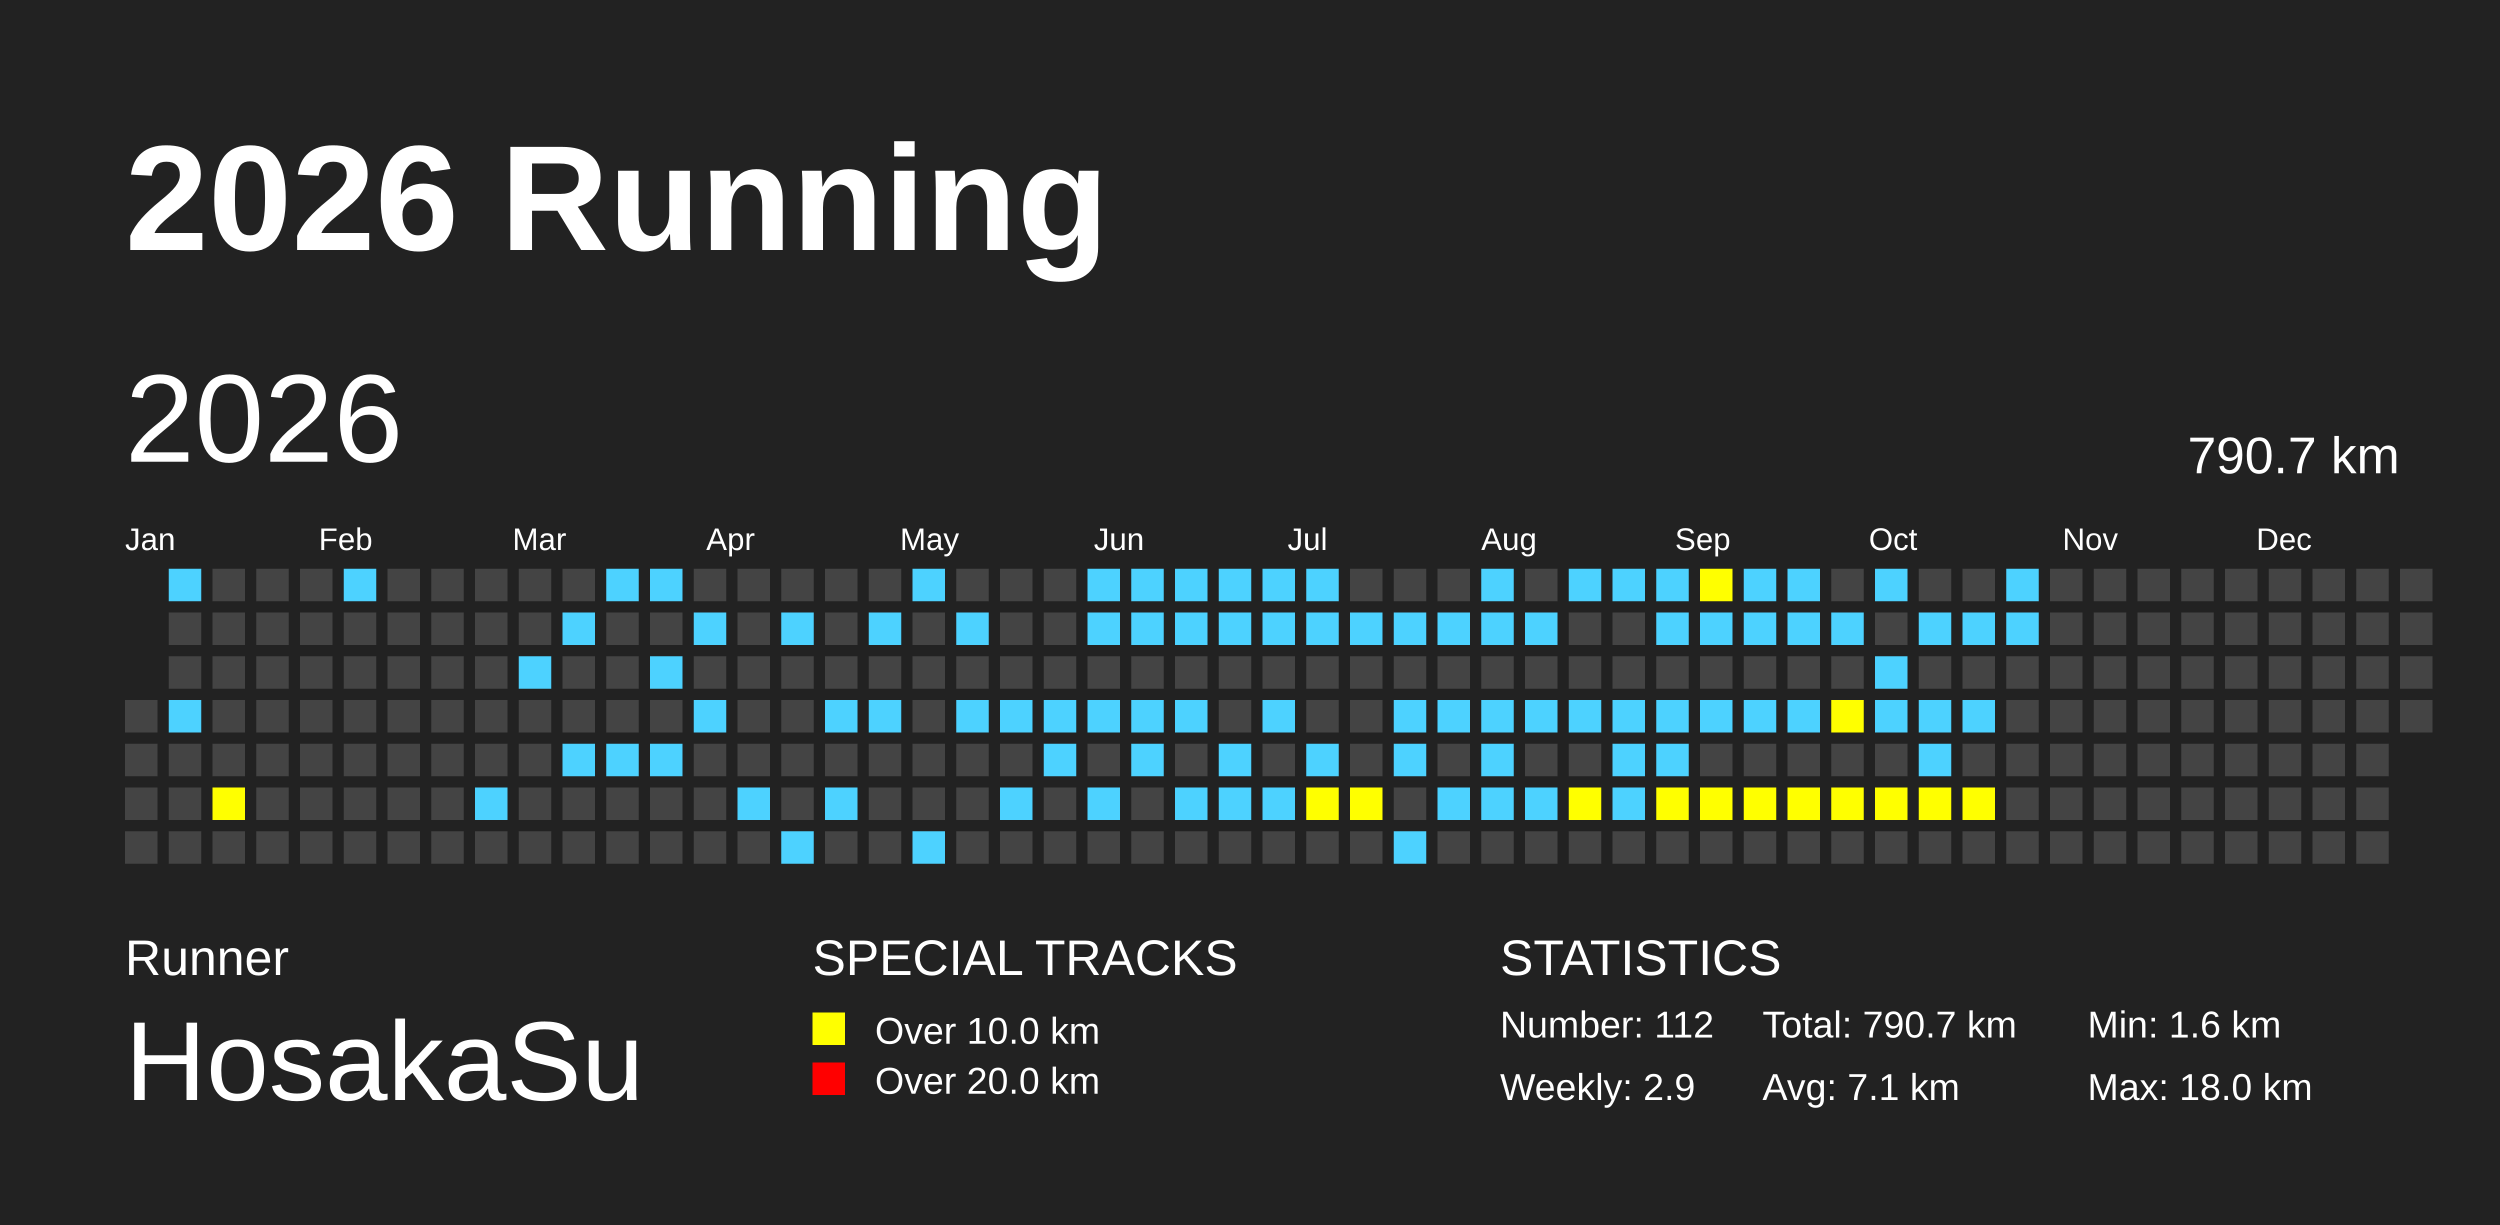
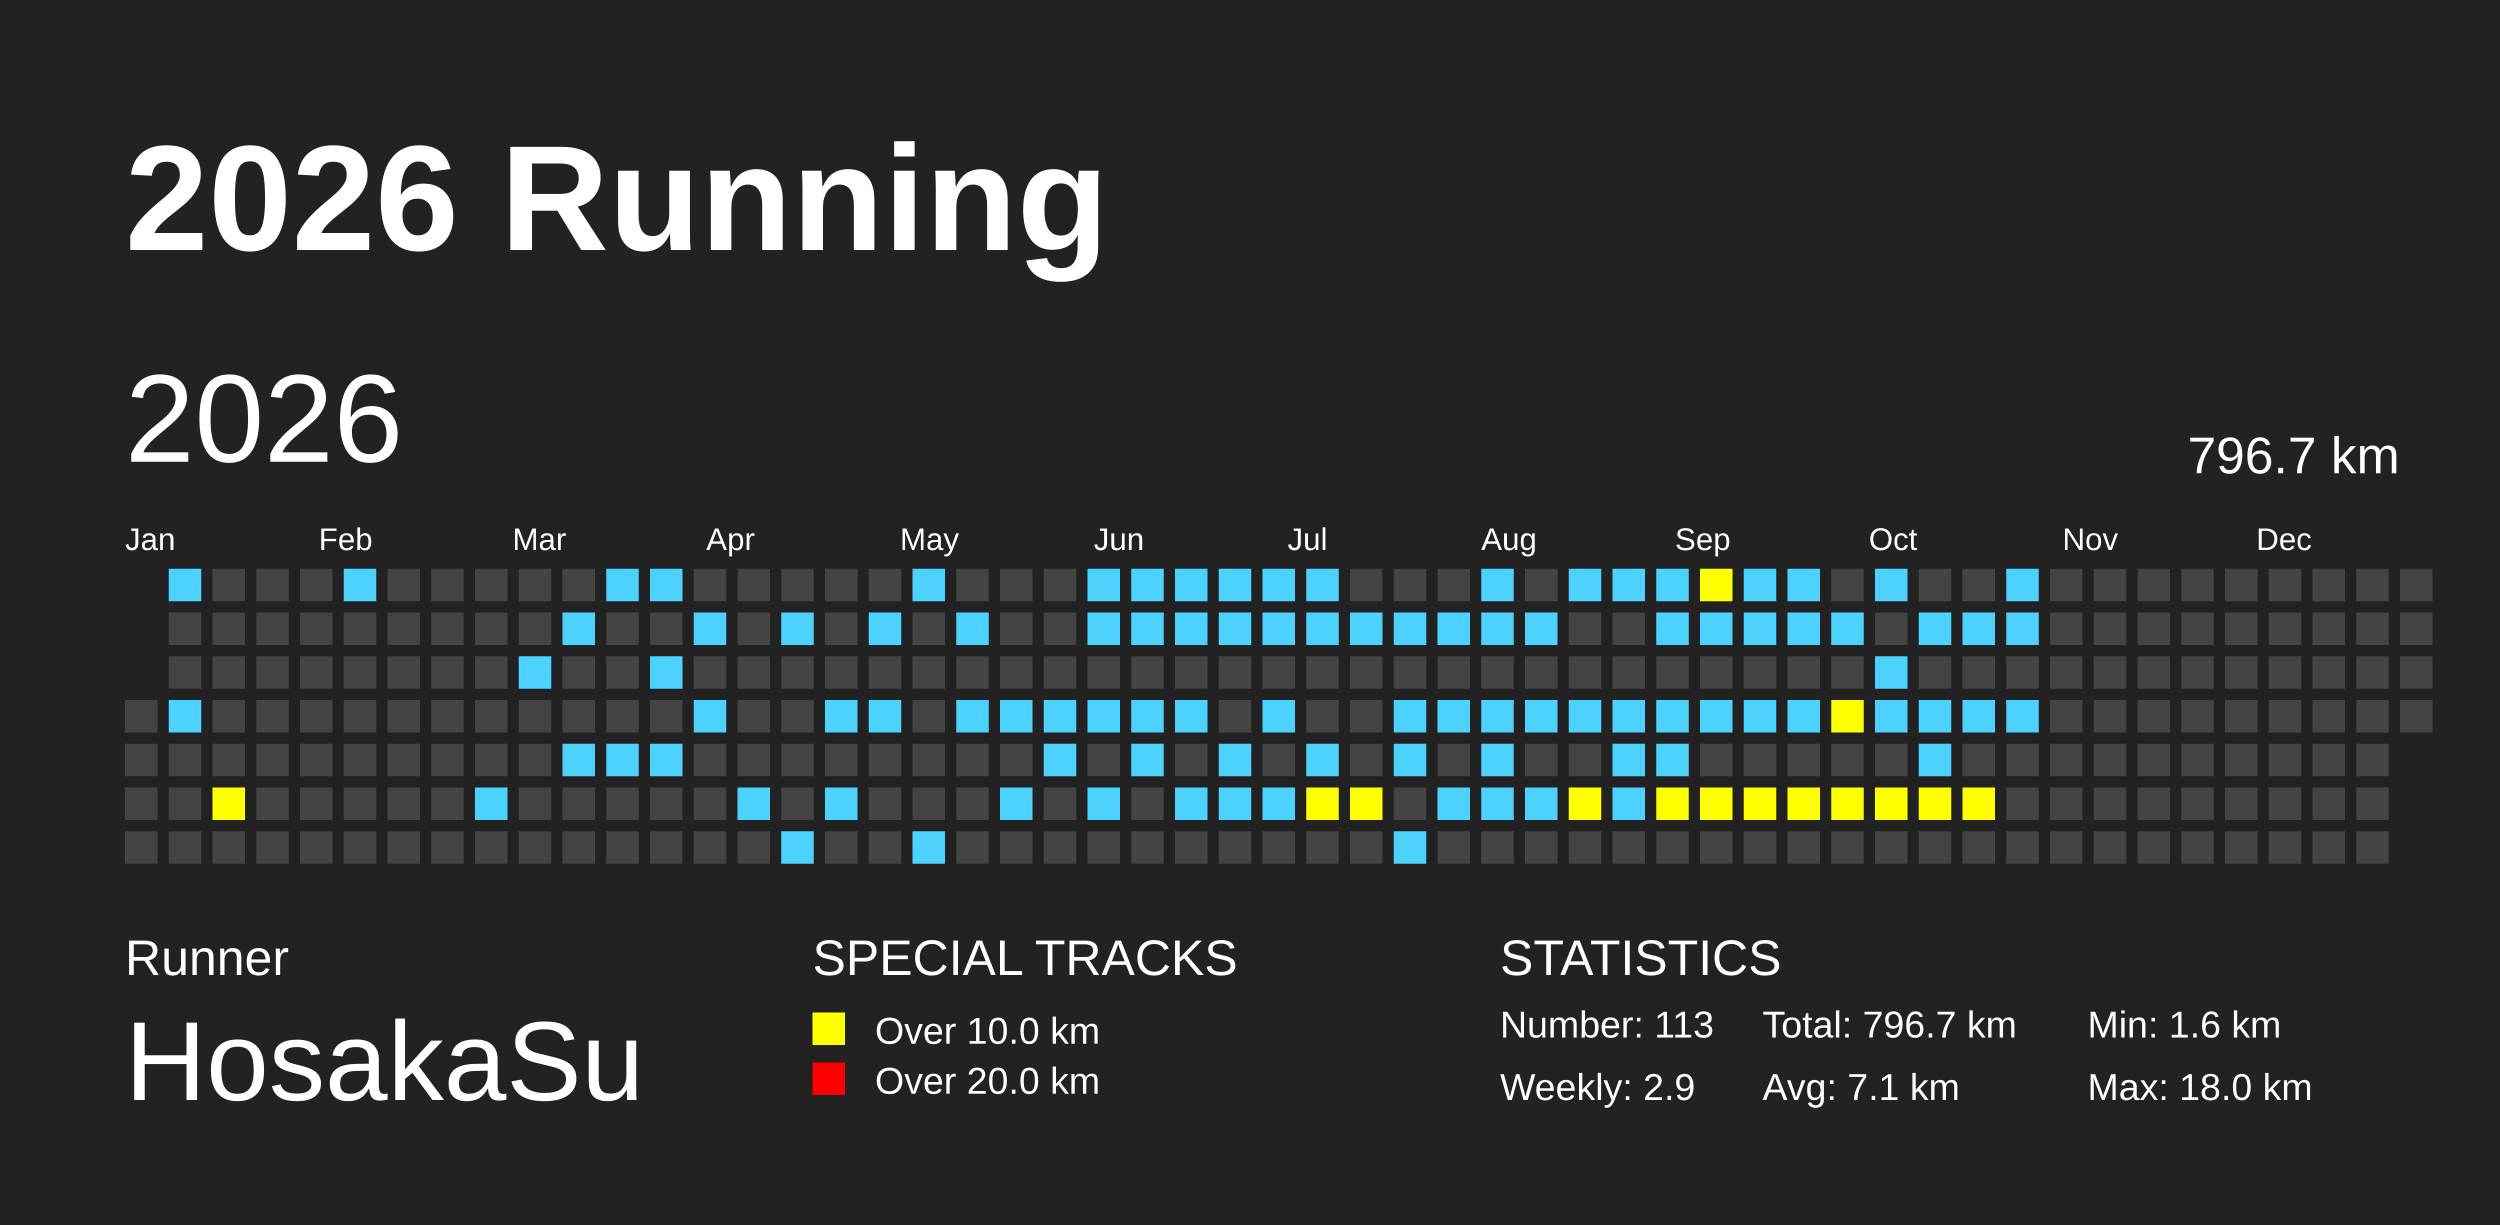
<svg xmlns="http://www.w3.org/2000/svg" baseProfile="full" height="98mm" version="1.1" viewBox="0,0,200,98" width="200mm">
  <defs>
    <pattern height="2" id="indoor-stripe" patternUnits="userSpaceOnUse" width="2">
      <line stroke="white" stroke-opacity="0.45" stroke-width="0.5" x1="0" x2="2" y1="2" y2="0" />
    </pattern>
  </defs>
  <rect fill="#222222" height="98" width="200" x="0" y="0" />
  <text fill="#FFFFFF" style="font-size:12px; font-family:Arial; font-weight:bold;" x="10" y="20">2026 Running</text>
  <text fill="#FFFFFF" style="font-size:4px; font-family:Arial" x="10" y="78">Runner</text>
  <text fill="#FFFFFF" style="font-size:9px; font-family:Arial" x="10" y="88">HosakaSu</text>
  <text fill="#FFFFFF" style="font-size:4px; font-family:Arial" x="65" y="78">SPECIAL TRACKS</text>
  <rect fill="yellow" height="2.6" width="2.6" x="65" y="81" />
  <text fill="#FFFFFF" style="font-size:3px; font-family:Arial" x="70" y="83.5">Over 10.0 km</text>
  <rect fill="red" height="2.6" width="2.6" x="65" y="85" />
  <text fill="#FFFFFF" style="font-size:3px; font-family:Arial" x="70" y="87.5">Over 20.0 km</text>
  <text fill="#FFFFFF" style="font-size:4px; font-family:Arial" x="120" y="78">STATISTICS</text>
-   <text fill="#FFFFFF" style="font-size:3px; font-family:Arial" x="120" y="83">Number: 112</text>
+   <text fill="#FFFFFF" style="font-size:3px; font-family:Arial" x="120" y="83">Number: 113</text>
  <text fill="#FFFFFF" style="font-size:3px; font-family:Arial" x="120" y="88">Weekly: 2.9</text>
-   <text fill="#FFFFFF" style="font-size:3px; font-family:Arial" x="141" y="83">Total: 790.7 km</text>
+   <text fill="#FFFFFF" style="font-size:3px; font-family:Arial" x="141" y="83">Total: 796.7 km</text>
  <text fill="#FFFFFF" style="font-size:3px; font-family:Arial" x="141" y="88">Avg: 7.1 km</text>
  <text fill="#FFFFFF" style="font-size:3px; font-family:Arial" x="167" y="83">Min: 1.6 km</text>
  <text fill="#FFFFFF" style="font-size:3px; font-family:Arial" x="167" y="88">Max: 18.0 km</text>
  <text dominant-baseline="hanging" fill="#FFFFFF" style="font-size:10.0px; font-family:Arial;" x="10" y="30">2026</text>
-   <text dominant-baseline="hanging" fill="#FFFFFF" style="font-size:4.125px; font-family:Arial;" x="175" y="35">790.7 km</text>
+   <text dominant-baseline="hanging" fill="#FFFFFF" style="font-size:4.125px; font-family:Arial;" x="175" y="35">796.7 km</text>
  <text fill="#FFFFFF" style="font-size:2.5px; font-family:Arial" x="10.0" y="44">Jan</text>
  <text fill="#FFFFFF" style="font-size:2.5px; font-family:Arial" x="25.5" y="44">Feb</text>
  <text fill="#FFFFFF" style="font-size:2.5px; font-family:Arial" x="41.0" y="44">Mar</text>
  <text fill="#FFFFFF" style="font-size:2.5px; font-family:Arial" x="56.5" y="44">Apr</text>
  <text fill="#FFFFFF" style="font-size:2.5px; font-family:Arial" x="72.0" y="44">May</text>
  <text fill="#FFFFFF" style="font-size:2.5px; font-family:Arial" x="87.5" y="44">Jun</text>
  <text fill="#FFFFFF" style="font-size:2.5px; font-family:Arial" x="103.0" y="44">Jul</text>
  <text fill="#FFFFFF" style="font-size:2.5px; font-family:Arial" x="118.5" y="44">Aug</text>
  <text fill="#FFFFFF" style="font-size:2.5px; font-family:Arial" x="134.0" y="44">Sep</text>
  <text fill="#FFFFFF" style="font-size:2.5px; font-family:Arial" x="149.5" y="44">Oct</text>
  <text fill="#FFFFFF" style="font-size:2.5px; font-family:Arial" x="165.0" y="44">Nov</text>
  <text fill="#FFFFFF" style="font-size:2.5px; font-family:Arial" x="180.5" y="44">Dec</text>
  <rect fill="#444444" height="2.6" width="2.6" x="10.0" y="56.0" />
  <rect fill="#444444" height="2.6" width="2.6" x="10.0" y="59.5" />
  <rect fill="#444444" height="2.6" width="2.6" x="10.0" y="63.0" />
  <rect fill="#444444" height="2.6" width="2.6" x="10.0" y="66.5" />
  <rect fill="#4DD2FF" height="2.6" width="2.6" x="13.5" y="45.5" />
  <rect fill="#444444" height="2.6" width="2.6" x="13.5" y="49.0" />
  <rect fill="#444444" height="2.6" width="2.6" x="13.5" y="52.5" />
  <rect fill="#4DD2FF" height="2.6" width="2.6" x="13.5" y="56.0" />
  <rect fill="#444444" height="2.6" width="2.6" x="13.5" y="59.5" />
  <rect fill="#444444" height="2.6" width="2.6" x="13.5" y="63.0" />
  <rect fill="#444444" height="2.6" width="2.6" x="13.5" y="66.5" />
  <rect fill="#444444" height="2.6" width="2.6" x="17.0" y="45.5" />
  <rect fill="#444444" height="2.6" width="2.6" x="17.0" y="49.0" />
  <rect fill="#444444" height="2.6" width="2.6" x="17.0" y="52.5" />
  <rect fill="#444444" height="2.6" width="2.6" x="17.0" y="56.0" />
  <rect fill="#444444" height="2.6" width="2.6" x="17.0" y="59.5" />
  <rect fill="yellow" height="2.6" width="2.6" x="17.0" y="63.0" />
  <rect fill="#444444" height="2.6" width="2.6" x="17.0" y="66.5" />
  <rect fill="#444444" height="2.6" width="2.6" x="20.5" y="45.5" />
  <rect fill="#444444" height="2.6" width="2.6" x="20.5" y="49.0" />
  <rect fill="#444444" height="2.6" width="2.6" x="20.5" y="52.5" />
  <rect fill="#444444" height="2.6" width="2.6" x="20.5" y="56.0" />
  <rect fill="#444444" height="2.6" width="2.6" x="20.5" y="59.5" />
  <rect fill="#444444" height="2.6" width="2.6" x="20.5" y="63.0" />
  <rect fill="#444444" height="2.6" width="2.6" x="20.5" y="66.5" />
  <rect fill="#444444" height="2.6" width="2.6" x="24.0" y="45.5" />
  <rect fill="#444444" height="2.6" width="2.6" x="24.0" y="49.0" />
  <rect fill="#444444" height="2.6" width="2.6" x="24.0" y="52.5" />
  <rect fill="#444444" height="2.6" width="2.6" x="24.0" y="56.0" />
  <rect fill="#444444" height="2.6" width="2.6" x="24.0" y="59.5" />
  <rect fill="#444444" height="2.6" width="2.6" x="24.0" y="63.0" />
  <rect fill="#444444" height="2.6" width="2.6" x="24.0" y="66.5" />
  <rect fill="#4DD2FF" height="2.6" width="2.6" x="27.5" y="45.5" />
  <rect fill="#444444" height="2.6" width="2.6" x="27.5" y="49.0" />
  <rect fill="#444444" height="2.6" width="2.6" x="27.5" y="52.5" />
  <rect fill="#444444" height="2.6" width="2.6" x="27.5" y="56.0" />
  <rect fill="#444444" height="2.6" width="2.6" x="27.5" y="59.5" />
  <rect fill="#444444" height="2.6" width="2.6" x="27.5" y="63.0" />
  <rect fill="#444444" height="2.6" width="2.6" x="27.5" y="66.5" />
  <rect fill="#444444" height="2.6" width="2.6" x="31.0" y="45.5" />
  <rect fill="#444444" height="2.6" width="2.6" x="31.0" y="49.0" />
  <rect fill="#444444" height="2.6" width="2.6" x="31.0" y="52.5" />
  <rect fill="#444444" height="2.6" width="2.6" x="31.0" y="56.0" />
  <rect fill="#444444" height="2.6" width="2.6" x="31.0" y="59.5" />
  <rect fill="#444444" height="2.6" width="2.6" x="31.0" y="63.0" />
  <rect fill="#444444" height="2.6" width="2.6" x="31.0" y="66.5" />
  <rect fill="#444444" height="2.6" width="2.6" x="34.5" y="45.5" />
  <rect fill="#444444" height="2.6" width="2.6" x="34.5" y="49.0" />
  <rect fill="#444444" height="2.6" width="2.6" x="34.5" y="52.5" />
  <rect fill="#444444" height="2.6" width="2.6" x="34.5" y="56.0" />
  <rect fill="#444444" height="2.6" width="2.6" x="34.5" y="59.5" />
  <rect fill="#444444" height="2.6" width="2.6" x="34.5" y="63.0" />
  <rect fill="#444444" height="2.6" width="2.6" x="34.5" y="66.5" />
  <rect fill="#444444" height="2.6" width="2.6" x="38.0" y="45.5" />
  <rect fill="#444444" height="2.6" width="2.6" x="38.0" y="49.0" />
  <rect fill="#444444" height="2.6" width="2.6" x="38.0" y="52.5" />
  <rect fill="#444444" height="2.6" width="2.6" x="38.0" y="56.0" />
  <rect fill="#444444" height="2.6" width="2.6" x="38.0" y="59.5" />
  <rect fill="#4DD2FF" height="2.6" width="2.6" x="38.0" y="63.0" />
  <rect fill="#444444" height="2.6" width="2.6" x="38.0" y="66.5" />
  <rect fill="#444444" height="2.6" width="2.6" x="41.5" y="45.5" />
  <rect fill="#444444" height="2.6" width="2.6" x="41.5" y="49.0" />
  <rect fill="#4DD2FF" height="2.6" width="2.6" x="41.5" y="52.5" />
  <rect fill="#444444" height="2.6" width="2.6" x="41.5" y="56.0" />
  <rect fill="#444444" height="2.6" width="2.6" x="41.5" y="59.5" />
  <rect fill="#444444" height="2.6" width="2.6" x="41.5" y="63.0" />
  <rect fill="#444444" height="2.6" width="2.6" x="41.5" y="66.5" />
  <rect fill="#444444" height="2.6" width="2.6" x="45.0" y="45.5" />
  <rect fill="#4DD2FF" height="2.6" width="2.6" x="45.0" y="49.0" />
  <rect fill="#444444" height="2.6" width="2.6" x="45.0" y="52.5" />
  <rect fill="#444444" height="2.6" width="2.6" x="45.0" y="56.0" />
  <rect fill="#4DD2FF" height="2.6" width="2.6" x="45.0" y="59.5" />
  <rect fill="#444444" height="2.6" width="2.6" x="45.0" y="63.0" />
  <rect fill="#444444" height="2.6" width="2.6" x="45.0" y="66.5" />
  <rect fill="#4DD2FF" height="2.6" width="2.6" x="48.5" y="45.5" />
  <rect fill="#444444" height="2.6" width="2.6" x="48.5" y="49.0" />
  <rect fill="#444444" height="2.6" width="2.6" x="48.5" y="52.5" />
  <rect fill="#444444" height="2.6" width="2.6" x="48.5" y="56.0" />
  <rect fill="#4DD2FF" height="2.6" width="2.6" x="48.5" y="59.5" />
  <rect fill="#444444" height="2.6" width="2.6" x="48.5" y="63.0" />
  <rect fill="#444444" height="2.6" width="2.6" x="48.5" y="66.5" />
  <rect fill="#4DD2FF" height="2.6" width="2.6" x="52.0" y="45.5" />
  <rect fill="#444444" height="2.6" width="2.6" x="52.0" y="49.0" />
  <rect fill="#4DD2FF" height="2.6" width="2.6" x="52.0" y="52.5" />
  <rect fill="#444444" height="2.6" width="2.6" x="52.0" y="56.0" />
  <rect fill="#4DD2FF" height="2.6" width="2.6" x="52.0" y="59.5" />
  <rect fill="#444444" height="2.6" width="2.6" x="52.0" y="63.0" />
  <rect fill="#444444" height="2.6" width="2.6" x="52.0" y="66.5" />
  <rect fill="#444444" height="2.6" width="2.6" x="55.5" y="45.5" />
  <rect fill="#4DD2FF" height="2.6" width="2.6" x="55.5" y="49.0" />
  <rect fill="#444444" height="2.6" width="2.6" x="55.5" y="52.5" />
  <rect fill="#4DD2FF" height="2.6" width="2.6" x="55.5" y="56.0" />
  <rect fill="#444444" height="2.6" width="2.6" x="55.5" y="59.5" />
  <rect fill="#444444" height="2.6" width="2.6" x="55.5" y="63.0" />
  <rect fill="#444444" height="2.6" width="2.6" x="55.5" y="66.5" />
  <rect fill="#444444" height="2.6" width="2.6" x="59.0" y="45.5" />
  <rect fill="#444444" height="2.6" width="2.6" x="59.0" y="49.0" />
  <rect fill="#444444" height="2.6" width="2.6" x="59.0" y="52.5" />
  <rect fill="#444444" height="2.6" width="2.6" x="59.0" y="56.0" />
  <rect fill="#444444" height="2.6" width="2.6" x="59.0" y="59.5" />
  <rect fill="#4DD2FF" height="2.6" width="2.6" x="59.0" y="63.0" />
  <rect fill="#444444" height="2.6" width="2.6" x="59.0" y="66.5" />
  <rect fill="#444444" height="2.6" width="2.6" x="62.5" y="45.5" />
  <rect fill="#4DD2FF" height="2.6" width="2.6" x="62.5" y="49.0" />
  <rect fill="#444444" height="2.6" width="2.6" x="62.5" y="52.5" />
  <rect fill="#444444" height="2.6" width="2.6" x="62.5" y="56.0" />
  <rect fill="#444444" height="2.6" width="2.6" x="62.5" y="59.5" />
  <rect fill="#444444" height="2.6" width="2.6" x="62.5" y="63.0" />
  <rect fill="#4DD2FF" height="2.6" width="2.6" x="62.5" y="66.5" />
  <rect fill="#444444" height="2.6" width="2.6" x="66.0" y="45.5" />
  <rect fill="#444444" height="2.6" width="2.6" x="66.0" y="49.0" />
  <rect fill="#444444" height="2.6" width="2.6" x="66.0" y="52.5" />
  <rect fill="#4DD2FF" height="2.6" width="2.6" x="66.0" y="56.0" />
  <rect fill="#444444" height="2.6" width="2.6" x="66.0" y="59.5" />
  <rect fill="#4DD2FF" height="2.6" width="2.6" x="66.0" y="63.0" />
  <rect fill="#444444" height="2.6" width="2.6" x="66.0" y="66.5" />
  <rect fill="#444444" height="2.6" width="2.6" x="69.5" y="45.5" />
  <rect fill="#4DD2FF" height="2.6" width="2.6" x="69.5" y="49.0" />
  <rect fill="#444444" height="2.6" width="2.6" x="69.5" y="52.5" />
  <rect fill="#4DD2FF" height="2.6" width="2.6" x="69.5" y="56.0" />
  <rect fill="#444444" height="2.6" width="2.6" x="69.5" y="59.5" />
  <rect fill="#444444" height="2.6" width="2.6" x="69.5" y="63.0" />
  <rect fill="#444444" height="2.6" width="2.6" x="69.5" y="66.5" />
  <rect fill="#4DD2FF" height="2.6" width="2.6" x="73.0" y="45.5" />
  <rect fill="#444444" height="2.6" width="2.6" x="73.0" y="49.0" />
  <rect fill="#444444" height="2.6" width="2.6" x="73.0" y="52.5" />
  <rect fill="#444444" height="2.6" width="2.6" x="73.0" y="56.0" />
  <rect fill="#444444" height="2.6" width="2.6" x="73.0" y="59.5" />
  <rect fill="#444444" height="2.6" width="2.6" x="73.0" y="63.0" />
  <rect fill="#4DD2FF" height="2.6" width="2.6" x="73.0" y="66.5" />
  <rect fill="#444444" height="2.6" width="2.6" x="76.5" y="45.5" />
  <rect fill="#4DD2FF" height="2.6" width="2.6" x="76.5" y="49.0" />
  <rect fill="#444444" height="2.6" width="2.6" x="76.5" y="52.5" />
  <rect fill="#4DD2FF" height="2.6" width="2.6" x="76.5" y="56.0" />
  <rect fill="#444444" height="2.6" width="2.6" x="76.5" y="59.5" />
  <rect fill="#444444" height="2.6" width="2.6" x="76.5" y="63.0" />
  <rect fill="#444444" height="2.6" width="2.6" x="76.5" y="66.5" />
  <rect fill="#444444" height="2.6" width="2.6" x="80.0" y="45.5" />
  <rect fill="#444444" height="2.6" width="2.6" x="80.0" y="49.0" />
  <rect fill="#444444" height="2.6" width="2.6" x="80.0" y="52.5" />
  <rect fill="#4DD2FF" height="2.6" width="2.6" x="80.0" y="56.0" />
  <rect fill="#444444" height="2.6" width="2.6" x="80.0" y="59.5" />
  <rect fill="#4DD2FF" height="2.6" width="2.6" x="80.0" y="63.0" />
  <rect fill="#444444" height="2.6" width="2.6" x="80.0" y="66.5" />
  <rect fill="#444444" height="2.6" width="2.6" x="83.5" y="45.5" />
  <rect fill="#444444" height="2.6" width="2.6" x="83.5" y="49.0" />
  <rect fill="#444444" height="2.6" width="2.6" x="83.5" y="52.5" />
  <rect fill="#4DD2FF" height="2.6" width="2.6" x="83.5" y="56.0" />
  <rect fill="#4DD2FF" height="2.6" width="2.6" x="83.5" y="59.5" />
  <rect fill="#444444" height="2.6" width="2.6" x="83.5" y="63.0" />
  <rect fill="#444444" height="2.6" width="2.6" x="83.5" y="66.5" />
  <rect fill="#4DD2FF" height="2.6" width="2.6" x="87.0" y="45.5" />
  <rect fill="#4DD2FF" height="2.6" width="2.6" x="87.0" y="49.0" />
  <rect fill="#444444" height="2.6" width="2.6" x="87.0" y="52.5" />
  <rect fill="#4DD2FF" height="2.6" width="2.6" x="87.0" y="56.0" />
  <rect fill="#444444" height="2.6" width="2.6" x="87.0" y="59.5" />
  <rect fill="#4DD2FF" height="2.6" width="2.6" x="87.0" y="63.0" />
  <rect fill="#444444" height="2.6" width="2.6" x="87.0" y="66.5" />
  <rect fill="#4DD2FF" height="2.6" width="2.6" x="90.5" y="45.5" />
  <rect fill="#4DD2FF" height="2.6" width="2.6" x="90.5" y="49.0" />
  <rect fill="#444444" height="2.6" width="2.6" x="90.5" y="52.5" />
  <rect fill="#4DD2FF" height="2.6" width="2.6" x="90.5" y="56.0" />
  <rect fill="#4DD2FF" height="2.6" width="2.6" x="90.5" y="59.5" />
  <rect fill="#444444" height="2.6" width="2.6" x="90.5" y="63.0" />
  <rect fill="#444444" height="2.6" width="2.6" x="90.5" y="66.5" />
  <rect fill="#4DD2FF" height="2.6" width="2.6" x="94.0" y="45.5" />
  <rect fill="#4DD2FF" height="2.6" width="2.6" x="94.0" y="49.0" />
  <rect fill="#444444" height="2.6" width="2.6" x="94.0" y="52.5" />
  <rect fill="#4DD2FF" height="2.6" width="2.6" x="94.0" y="56.0" />
  <rect fill="#444444" height="2.6" width="2.6" x="94.0" y="59.5" />
  <rect fill="#4DD2FF" height="2.6" width="2.6" x="94.0" y="63.0" />
  <rect fill="#444444" height="2.6" width="2.6" x="94.0" y="66.5" />
  <rect fill="#4DD2FF" height="2.6" width="2.6" x="97.5" y="45.5" />
  <rect fill="#4DD2FF" height="2.6" width="2.6" x="97.5" y="49.0" />
  <rect fill="#444444" height="2.6" width="2.6" x="97.5" y="52.5" />
  <rect fill="#444444" height="2.6" width="2.6" x="97.5" y="56.0" />
  <rect fill="#4DD2FF" height="2.6" width="2.6" x="97.5" y="59.5" />
  <rect fill="#4DD2FF" height="2.6" width="2.6" x="97.5" y="63.0" />
  <rect fill="#444444" height="2.6" width="2.6" x="97.5" y="66.5" />
  <rect fill="#4DD2FF" height="2.6" width="2.6" x="101.0" y="45.5" />
  <rect fill="#4DD2FF" height="2.6" width="2.6" x="101.0" y="49.0" />
  <rect fill="#444444" height="2.6" width="2.6" x="101.0" y="52.5" />
  <rect fill="#4DD2FF" height="2.6" width="2.6" x="101.0" y="56.0" />
  <rect fill="#444444" height="2.6" width="2.6" x="101.0" y="59.5" />
  <rect fill="#4DD2FF" height="2.6" width="2.6" x="101.0" y="63.0" />
  <rect fill="#444444" height="2.6" width="2.6" x="101.0" y="66.5" />
  <rect fill="#4DD2FF" height="2.6" width="2.6" x="104.5" y="45.5" />
  <rect fill="#4DD2FF" height="2.6" width="2.6" x="104.5" y="49.0" />
  <rect fill="#444444" height="2.6" width="2.6" x="104.5" y="52.5" />
  <rect fill="#444444" height="2.6" width="2.6" x="104.5" y="56.0" />
  <rect fill="#4DD2FF" height="2.6" width="2.6" x="104.5" y="59.5" />
  <rect fill="yellow" height="2.6" width="2.6" x="104.5" y="63.0" />
  <rect fill="#444444" height="2.6" width="2.6" x="104.5" y="66.5" />
  <rect fill="#444444" height="2.6" width="2.6" x="108.0" y="45.5" />
  <rect fill="#4DD2FF" height="2.6" width="2.6" x="108.0" y="49.0" />
  <rect fill="#444444" height="2.6" width="2.6" x="108.0" y="52.5" />
  <rect fill="#444444" height="2.6" width="2.6" x="108.0" y="56.0" />
  <rect fill="#444444" height="2.6" width="2.6" x="108.0" y="59.5" />
  <rect fill="yellow" height="2.6" width="2.6" x="108.0" y="63.0" />
  <rect fill="#444444" height="2.6" width="2.6" x="108.0" y="66.5" />
  <rect fill="#444444" height="2.6" width="2.6" x="111.5" y="45.5" />
  <rect fill="#4DD2FF" height="2.6" width="2.6" x="111.5" y="49.0" />
  <rect fill="#444444" height="2.6" width="2.6" x="111.5" y="52.5" />
  <rect fill="#4DD2FF" height="2.6" width="2.6" x="111.5" y="56.0" />
  <rect fill="#4DD2FF" height="2.6" width="2.6" x="111.5" y="59.5" />
  <rect fill="#444444" height="2.6" width="2.6" x="111.5" y="63.0" />
  <rect fill="#4DD2FF" height="2.6" width="2.6" x="111.5" y="66.5" />
  <rect fill="#444444" height="2.6" width="2.6" x="115.0" y="45.5" />
  <rect fill="#4DD2FF" height="2.6" width="2.6" x="115.0" y="49.0" />
  <rect fill="#444444" height="2.6" width="2.6" x="115.0" y="52.5" />
  <rect fill="#4DD2FF" height="2.6" width="2.6" x="115.0" y="56.0" />
  <rect fill="#444444" height="2.6" width="2.6" x="115.0" y="59.5" />
  <rect fill="#4DD2FF" height="2.6" width="2.6" x="115.0" y="63.0" />
  <rect fill="#444444" height="2.6" width="2.6" x="115.0" y="66.5" />
  <rect fill="#4DD2FF" height="2.6" width="2.6" x="118.5" y="45.5" />
  <rect fill="#4DD2FF" height="2.6" width="2.6" x="118.5" y="49.0" />
  <rect fill="#444444" height="2.6" width="2.6" x="118.5" y="52.5" />
  <rect fill="#4DD2FF" height="2.6" width="2.6" x="118.5" y="56.0" />
  <rect fill="#4DD2FF" height="2.6" width="2.6" x="118.5" y="59.5" />
  <rect fill="#4DD2FF" height="2.6" width="2.6" x="118.5" y="63.0" />
  <rect fill="#444444" height="2.6" width="2.6" x="118.5" y="66.5" />
  <rect fill="#444444" height="2.6" width="2.6" x="122.0" y="45.5" />
  <rect fill="#4DD2FF" height="2.6" width="2.6" x="122.0" y="49.0" />
  <rect fill="#444444" height="2.6" width="2.6" x="122.0" y="52.5" />
  <rect fill="#4DD2FF" height="2.6" width="2.6" x="122.0" y="56.0" />
  <rect fill="#444444" height="2.6" width="2.6" x="122.0" y="59.5" />
  <rect fill="#4DD2FF" height="2.6" width="2.6" x="122.0" y="63.0" />
  <rect fill="#444444" height="2.6" width="2.6" x="122.0" y="66.5" />
  <rect fill="#4DD2FF" height="2.6" width="2.6" x="125.5" y="45.5" />
  <rect fill="#444444" height="2.6" width="2.6" x="125.5" y="49.0" />
  <rect fill="#444444" height="2.6" width="2.6" x="125.5" y="52.5" />
  <rect fill="#4DD2FF" height="2.6" width="2.6" x="125.5" y="56.0" />
  <rect fill="#444444" height="2.6" width="2.6" x="125.5" y="59.5" />
  <rect fill="yellow" height="2.6" width="2.6" x="125.5" y="63.0" />
  <rect fill="#444444" height="2.6" width="2.6" x="125.5" y="66.5" />
  <rect fill="#4DD2FF" height="2.6" width="2.6" x="129.0" y="45.5" />
  <rect fill="#444444" height="2.6" width="2.6" x="129.0" y="49.0" />
  <rect fill="#444444" height="2.6" width="2.6" x="129.0" y="52.5" />
  <rect fill="#4DD2FF" height="2.6" width="2.6" x="129.0" y="56.0" />
  <rect fill="#4DD2FF" height="2.6" width="2.6" x="129.0" y="59.5" />
  <rect fill="#4DD2FF" height="2.6" width="2.6" x="129.0" y="63.0" />
  <rect fill="#444444" height="2.6" width="2.6" x="129.0" y="66.5" />
  <rect fill="#4DD2FF" height="2.6" width="2.6" x="132.5" y="45.5" />
  <rect fill="#4DD2FF" height="2.6" width="2.6" x="132.5" y="49.0" />
  <rect fill="#444444" height="2.6" width="2.6" x="132.5" y="52.5" />
  <rect fill="#4DD2FF" height="2.6" width="2.6" x="132.5" y="56.0" />
  <rect fill="#4DD2FF" height="2.6" width="2.6" x="132.5" y="59.5" />
  <rect fill="yellow" height="2.6" width="2.6" x="132.5" y="63.0" />
  <rect fill="#444444" height="2.6" width="2.6" x="132.5" y="66.5" />
  <rect fill="yellow" height="2.6" width="2.6" x="136.0" y="45.5" />
  <rect fill="#4DD2FF" height="2.6" width="2.6" x="136.0" y="49.0" />
  <rect fill="#444444" height="2.6" width="2.6" x="136.0" y="52.5" />
  <rect fill="#4DD2FF" height="2.6" width="2.6" x="136.0" y="56.0" />
  <rect fill="#444444" height="2.6" width="2.6" x="136.0" y="59.5" />
  <rect fill="yellow" height="2.6" width="2.6" x="136.0" y="63.0" />
  <rect fill="#444444" height="2.6" width="2.6" x="136.0" y="66.5" />
  <rect fill="#4DD2FF" height="2.6" width="2.6" x="139.5" y="45.5" />
  <rect fill="#4DD2FF" height="2.6" width="2.6" x="139.5" y="49.0" />
  <rect fill="#444444" height="2.6" width="2.6" x="139.5" y="52.5" />
  <rect fill="#4DD2FF" height="2.6" width="2.6" x="139.5" y="56.0" />
  <rect fill="#444444" height="2.6" width="2.6" x="139.5" y="59.5" />
  <rect fill="yellow" height="2.6" width="2.6" x="139.5" y="63.0" />
  <rect fill="#444444" height="2.6" width="2.6" x="139.5" y="66.5" />
  <rect fill="#4DD2FF" height="2.6" width="2.6" x="143.0" y="45.5" />
  <rect fill="#4DD2FF" height="2.6" width="2.6" x="143.0" y="49.0" />
  <rect fill="#444444" height="2.6" width="2.6" x="143.0" y="52.5" />
  <rect fill="#4DD2FF" height="2.6" width="2.6" x="143.0" y="56.0" />
  <rect fill="#444444" height="2.6" width="2.6" x="143.0" y="59.5" />
  <rect fill="yellow" height="2.6" width="2.6" x="143.0" y="63.0" />
  <rect fill="#444444" height="2.6" width="2.6" x="143.0" y="66.5" />
  <rect fill="#444444" height="2.6" width="2.6" x="146.5" y="45.5" />
  <rect fill="#4DD2FF" height="2.6" width="2.6" x="146.5" y="49.0" />
  <rect fill="#444444" height="2.6" width="2.6" x="146.5" y="52.5" />
  <rect fill="yellow" height="2.6" width="2.6" x="146.5" y="56.0" />
  <rect fill="#444444" height="2.6" width="2.6" x="146.5" y="59.5" />
  <rect fill="yellow" height="2.6" width="2.6" x="146.5" y="63.0" />
  <rect fill="#444444" height="2.6" width="2.6" x="146.5" y="66.5" />
  <rect fill="#4DD2FF" height="2.6" width="2.6" x="150.0" y="45.5" />
  <rect fill="#444444" height="2.6" width="2.6" x="150.0" y="49.0" />
  <rect fill="#4DD2FF" height="2.6" width="2.6" x="150.0" y="52.5" />
  <rect fill="#4DD2FF" height="2.6" width="2.6" x="150.0" y="56.0" />
  <rect fill="#444444" height="2.6" width="2.6" x="150.0" y="59.5" />
  <rect fill="yellow" height="2.6" width="2.6" x="150.0" y="63.0" />
  <rect fill="#444444" height="2.6" width="2.6" x="150.0" y="66.5" />
  <rect fill="#444444" height="2.6" width="2.6" x="153.5" y="45.5" />
  <rect fill="#4DD2FF" height="2.6" width="2.6" x="153.5" y="49.0" />
  <rect fill="#444444" height="2.6" width="2.6" x="153.5" y="52.5" />
  <rect fill="#4DD2FF" height="2.6" width="2.6" x="153.5" y="56.0" />
  <rect fill="#4DD2FF" height="2.6" width="2.6" x="153.5" y="59.5" />
  <rect fill="yellow" height="2.6" width="2.6" x="153.5" y="63.0" />
  <rect fill="#444444" height="2.6" width="2.6" x="153.5" y="66.5" />
  <rect fill="#444444" height="2.6" width="2.6" x="157.0" y="45.5" />
  <rect fill="#4DD2FF" height="2.6" width="2.6" x="157.0" y="49.0" />
  <rect fill="#444444" height="2.6" width="2.6" x="157.0" y="52.5" />
  <rect fill="#4DD2FF" height="2.6" width="2.6" x="157.0" y="56.0" />
  <rect fill="#444444" height="2.6" width="2.6" x="157.0" y="59.5" />
  <rect fill="yellow" height="2.6" width="2.6" x="157.0" y="63.0" />
  <rect fill="#444444" height="2.6" width="2.6" x="157.0" y="66.5" />
  <rect fill="#4DD2FF" height="2.6" width="2.6" x="160.5" y="45.5" />
  <rect fill="#4DD2FF" height="2.6" width="2.6" x="160.5" y="49.0" />
  <rect fill="#444444" height="2.6" width="2.6" x="160.5" y="52.5" />
-   <rect fill="#444444" height="2.6" width="2.6" x="160.5" y="56.0" />
+   <rect fill="#4DD2FF" height="2.6" width="2.6" x="160.5" y="56.0" />
  <rect fill="#444444" height="2.6" width="2.6" x="160.5" y="59.5" />
  <rect fill="#444444" height="2.6" width="2.6" x="160.5" y="63.0" />
  <rect fill="#444444" height="2.6" width="2.6" x="160.5" y="66.5" />
  <rect fill="#444444" height="2.6" width="2.6" x="164.0" y="45.5" />
  <rect fill="#444444" height="2.6" width="2.6" x="164.0" y="49.0" />
  <rect fill="#444444" height="2.6" width="2.6" x="164.0" y="52.5" />
  <rect fill="#444444" height="2.6" width="2.6" x="164.0" y="56.0" />
  <rect fill="#444444" height="2.6" width="2.6" x="164.0" y="59.5" />
  <rect fill="#444444" height="2.6" width="2.6" x="164.0" y="63.0" />
  <rect fill="#444444" height="2.6" width="2.6" x="164.0" y="66.5" />
  <rect fill="#444444" height="2.6" width="2.6" x="167.5" y="45.5" />
  <rect fill="#444444" height="2.6" width="2.6" x="167.5" y="49.0" />
  <rect fill="#444444" height="2.6" width="2.6" x="167.5" y="52.5" />
  <rect fill="#444444" height="2.6" width="2.6" x="167.5" y="56.0" />
  <rect fill="#444444" height="2.6" width="2.6" x="167.5" y="59.5" />
  <rect fill="#444444" height="2.6" width="2.6" x="167.5" y="63.0" />
  <rect fill="#444444" height="2.6" width="2.6" x="167.5" y="66.5" />
  <rect fill="#444444" height="2.6" width="2.6" x="171.0" y="45.5" />
  <rect fill="#444444" height="2.6" width="2.6" x="171.0" y="49.0" />
  <rect fill="#444444" height="2.6" width="2.6" x="171.0" y="52.5" />
  <rect fill="#444444" height="2.6" width="2.6" x="171.0" y="56.0" />
  <rect fill="#444444" height="2.6" width="2.6" x="171.0" y="59.5" />
  <rect fill="#444444" height="2.6" width="2.6" x="171.0" y="63.0" />
  <rect fill="#444444" height="2.6" width="2.6" x="171.0" y="66.5" />
  <rect fill="#444444" height="2.6" width="2.6" x="174.5" y="45.5" />
  <rect fill="#444444" height="2.6" width="2.6" x="174.5" y="49.0" />
  <rect fill="#444444" height="2.6" width="2.6" x="174.5" y="52.5" />
  <rect fill="#444444" height="2.6" width="2.6" x="174.5" y="56.0" />
  <rect fill="#444444" height="2.6" width="2.6" x="174.5" y="59.5" />
  <rect fill="#444444" height="2.6" width="2.6" x="174.5" y="63.0" />
  <rect fill="#444444" height="2.6" width="2.6" x="174.5" y="66.5" />
  <rect fill="#444444" height="2.6" width="2.6" x="178.0" y="45.5" />
  <rect fill="#444444" height="2.6" width="2.6" x="178.0" y="49.0" />
  <rect fill="#444444" height="2.6" width="2.6" x="178.0" y="52.5" />
  <rect fill="#444444" height="2.6" width="2.6" x="178.0" y="56.0" />
  <rect fill="#444444" height="2.6" width="2.6" x="178.0" y="59.5" />
  <rect fill="#444444" height="2.6" width="2.6" x="178.0" y="63.0" />
  <rect fill="#444444" height="2.6" width="2.6" x="178.0" y="66.5" />
  <rect fill="#444444" height="2.6" width="2.6" x="181.5" y="45.5" />
  <rect fill="#444444" height="2.6" width="2.6" x="181.5" y="49.0" />
  <rect fill="#444444" height="2.6" width="2.6" x="181.5" y="52.5" />
  <rect fill="#444444" height="2.6" width="2.6" x="181.5" y="56.0" />
  <rect fill="#444444" height="2.6" width="2.6" x="181.5" y="59.5" />
  <rect fill="#444444" height="2.6" width="2.6" x="181.5" y="63.0" />
  <rect fill="#444444" height="2.6" width="2.6" x="181.5" y="66.5" />
  <rect fill="#444444" height="2.6" width="2.6" x="185.0" y="45.5" />
  <rect fill="#444444" height="2.6" width="2.6" x="185.0" y="49.0" />
  <rect fill="#444444" height="2.6" width="2.6" x="185.0" y="52.5" />
  <rect fill="#444444" height="2.6" width="2.6" x="185.0" y="56.0" />
  <rect fill="#444444" height="2.6" width="2.6" x="185.0" y="59.5" />
  <rect fill="#444444" height="2.6" width="2.6" x="185.0" y="63.0" />
  <rect fill="#444444" height="2.6" width="2.6" x="185.0" y="66.5" />
  <rect fill="#444444" height="2.6" width="2.6" x="188.5" y="45.5" />
  <rect fill="#444444" height="2.6" width="2.6" x="188.5" y="49.0" />
  <rect fill="#444444" height="2.6" width="2.6" x="188.5" y="52.5" />
  <rect fill="#444444" height="2.6" width="2.6" x="188.5" y="56.0" />
  <rect fill="#444444" height="2.6" width="2.6" x="188.5" y="59.5" />
  <rect fill="#444444" height="2.6" width="2.6" x="188.5" y="63.0" />
  <rect fill="#444444" height="2.6" width="2.6" x="188.5" y="66.5" />
  <rect fill="#444444" height="2.6" width="2.6" x="192.0" y="45.5" />
  <rect fill="#444444" height="2.6" width="2.6" x="192.0" y="49.0" />
  <rect fill="#444444" height="2.6" width="2.6" x="192.0" y="52.5" />
  <rect fill="#444444" height="2.6" width="2.6" x="192.0" y="56.0" />
</svg>
